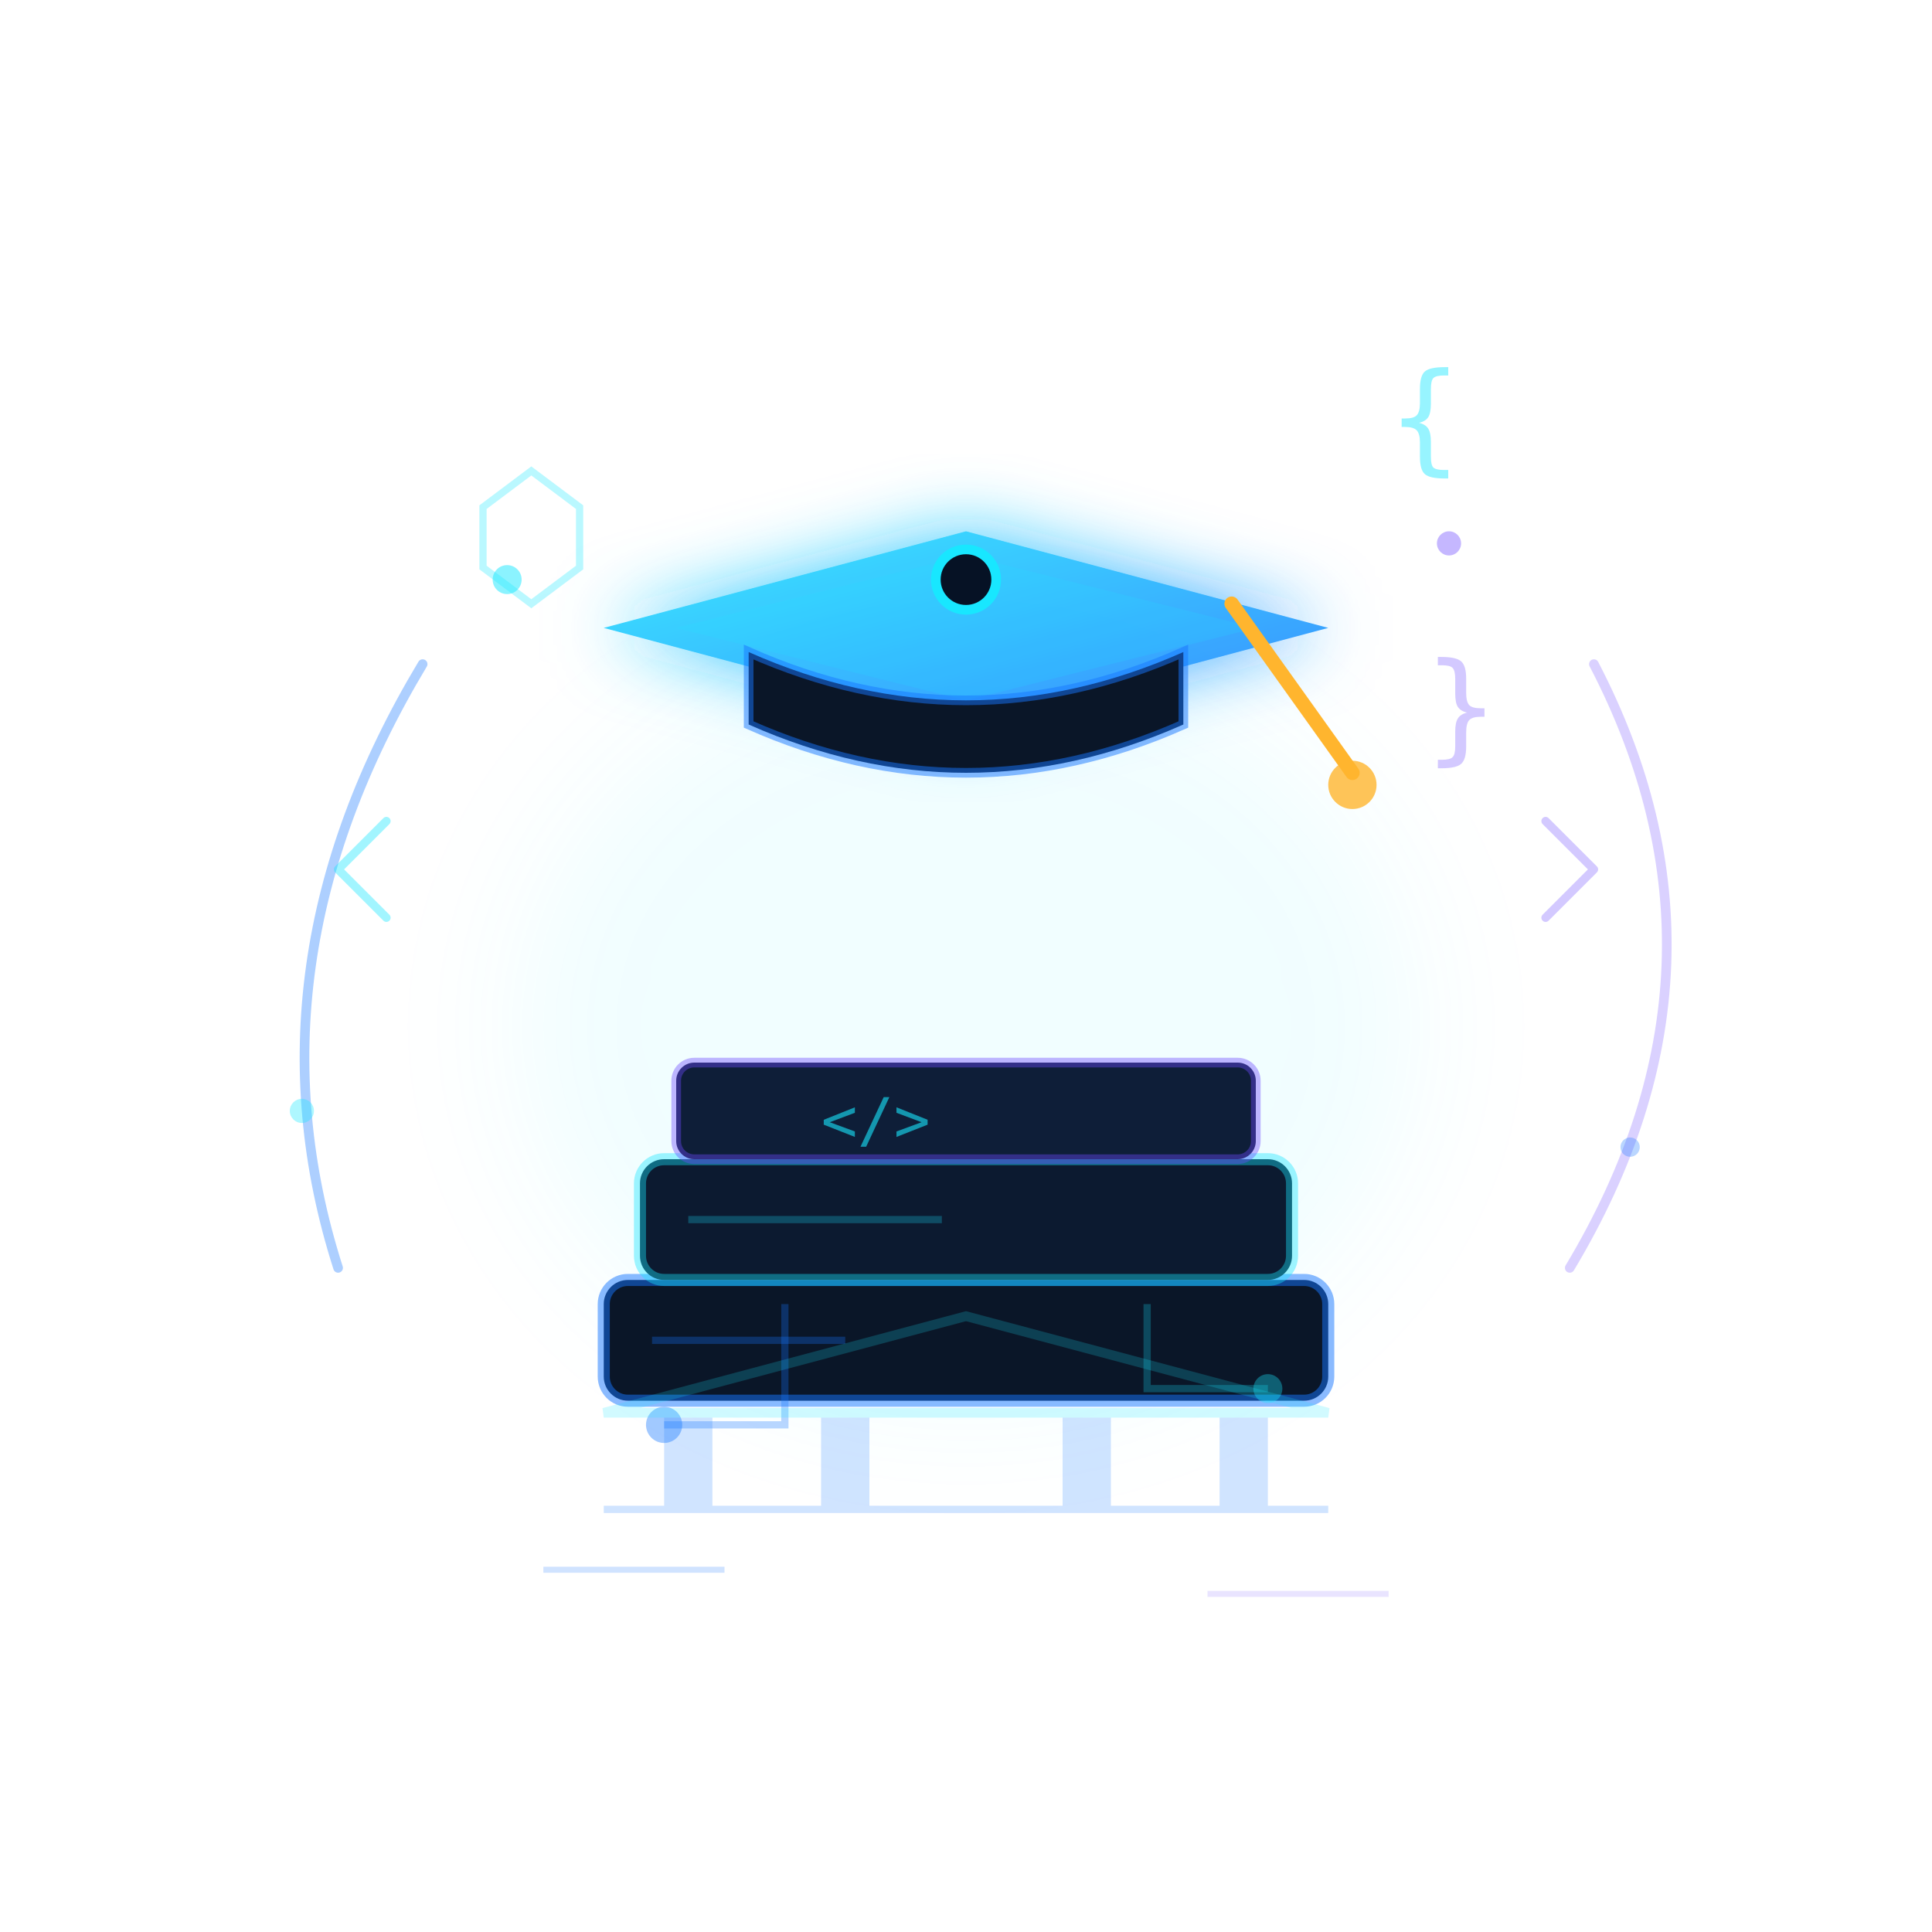
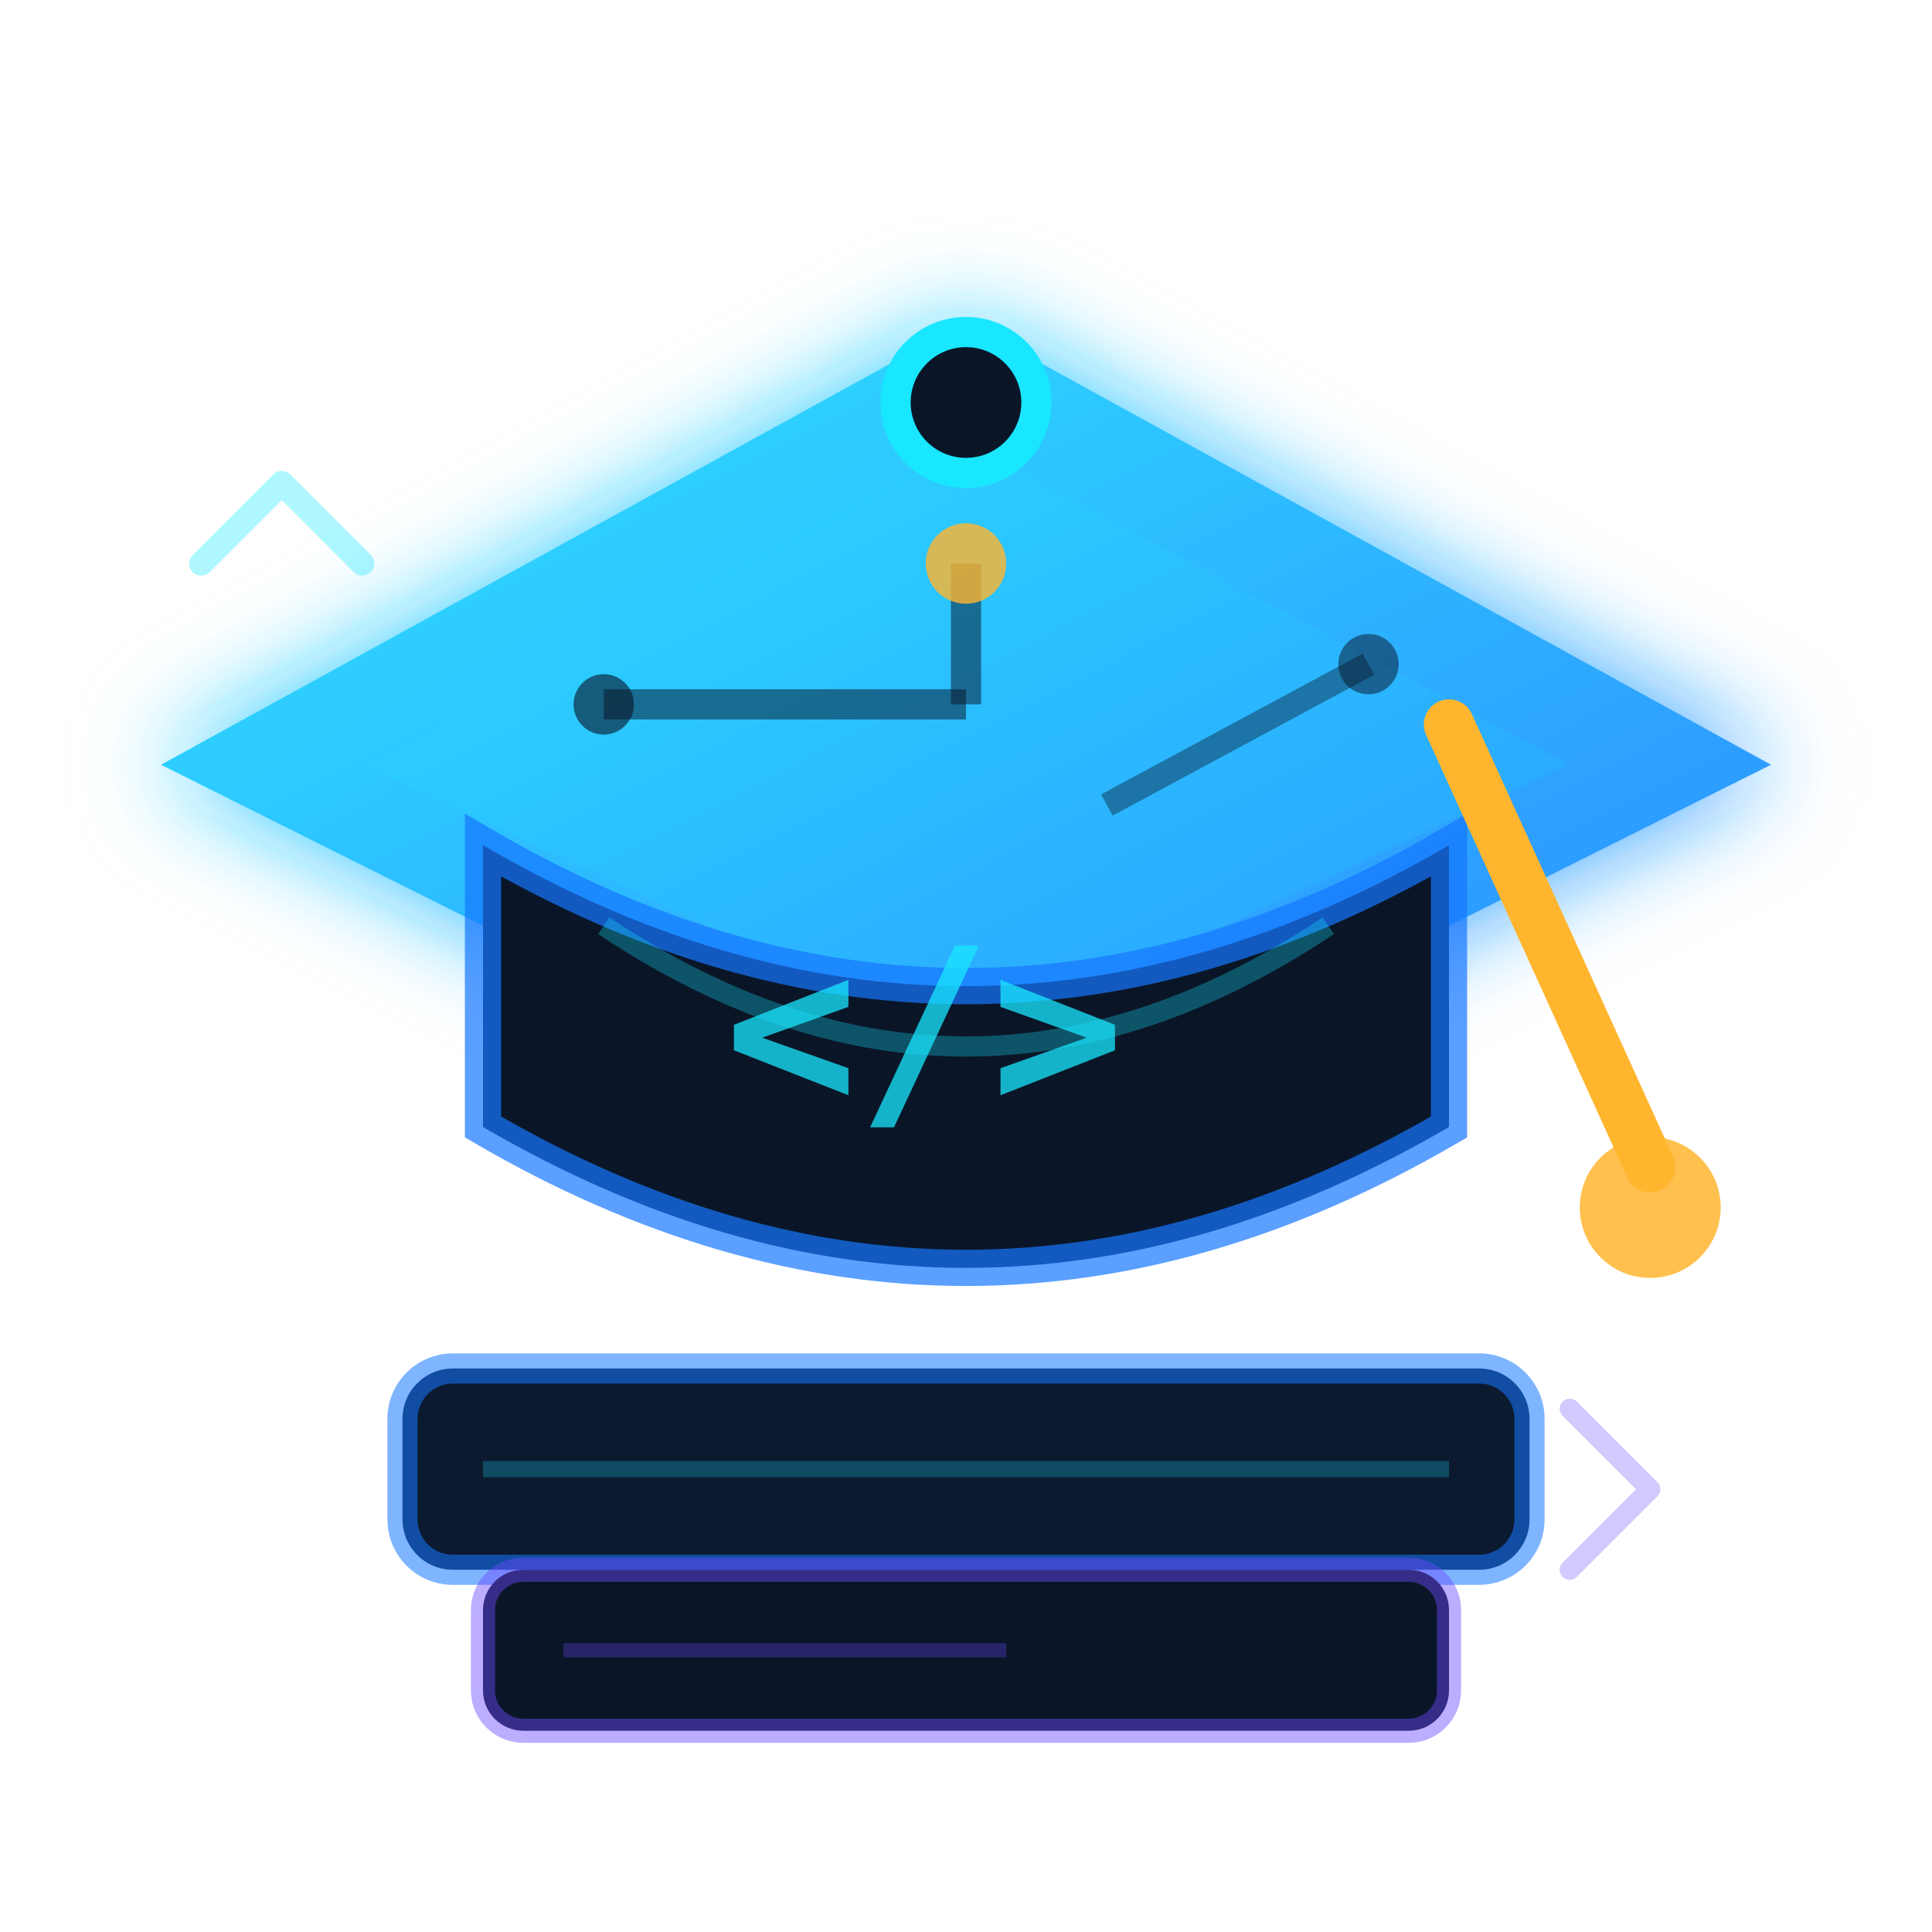
- <svg xmlns="http://www.w3.org/2000/svg" viewBox="0 0 160 160" fill="none">
+ <svg xmlns="http://www.w3.org/2000/svg" viewBox="0 0 96 96" fill="none">
  <defs>
-     <filter id="edu-glow" x="-40%" y="-40%" width="180%" height="180%">
-       <feGaussianBlur in="SourceGraphic" stdDeviation="3" result="blur" />
-       <feComposite in="SourceGraphic" in2="blur" operator="over" />
-     </filter>
-     <filter id="edu-soft-glow" x="-50%" y="-50%" width="200%" height="200%">
-       <feGaussianBlur in="SourceGraphic" stdDeviation="5" />
-     </filter>
-     <linearGradient id="edu-cyan-grad" x1="0" y1="0" x2="1" y2="1">
+     <linearGradient id="eg1" x1="0" y1="0" x2="1" y2="1">
      <stop offset="0%" stop-color="#18E7FF" />
      <stop offset="100%" stop-color="#1677FF" />
    </linearGradient>
-     <linearGradient id="edu-violet-grad" x1="0" y1="0" x2="0" y2="1">
-       <stop offset="0%" stop-color="#6D4AFF" />
-       <stop offset="100%" stop-color="#7A4DFF" stop-opacity="0.6" />
+     <linearGradient id="eg2" x1="0" y1="1" x2="0" y2="0">
+       <stop offset="0%" stop-color="#6D4AFF" stop-opacity="0.6" />
+       <stop offset="100%" stop-color="#1677FF" />
    </linearGradient>
+     <filter id="eg" x="-20%" y="-20%" width="140%" height="140%">
+       <feGaussianBlur in="SourceGraphic" stdDeviation="2.5" result="b" />
+       <feComposite in="SourceGraphic" in2="b" operator="over" />
+     </filter>
  </defs>
-   <ellipse class="icon-glow" cx="80" cy="85" rx="38" ry="32" fill="#18E7FF" opacity="0.06" filter="url(#edu-soft-glow)" />
-   <path class="icon-orbit" d="M28 105 Q20 80 35 55" stroke="#1677FF" stroke-width="0.8" stroke-opacity="0.35" fill="none" stroke-linecap="round" />
-   <path class="icon-orbit" d="M132 55 Q145 80 130 105" stroke="#6D4AFF" stroke-width="0.8" stroke-opacity="0.25" fill="none" stroke-linecap="round" />
-   <path d="M32 68 L28 72 L32 76" stroke="#18E7FF" stroke-width="0.7" stroke-opacity="0.4" fill="none" stroke-linecap="round" stroke-linejoin="round" />
-   <path d="M128 68 L132 72 L128 76" stroke="#6D4AFF" stroke-width="0.7" stroke-opacity="0.3" fill="none" stroke-linecap="round" stroke-linejoin="round" />
-   <circle class="icon-particle" cx="42" cy="48" r="1.2" fill="#18E7FF" opacity="0.5" />
-   <circle class="icon-particle" cx="120" cy="45" r="1" fill="#6D4AFF" opacity="0.4" />
-   <circle class="icon-particle" cx="135" cy="95" r="0.8" fill="#1677FF" opacity="0.3" />
-   <circle class="icon-particle" cx="25" cy="92" r="1" fill="#18E7FF" opacity="0.35" />
-   <g class="icon-core" transform="translate(50, 88)">
-     <rect x="0" y="18" width="60" height="10" rx="2" fill="#0A1628" stroke="#1677FF" stroke-width="1" stroke-opacity="0.5" />
-     <line x1="4" y1="23" x2="20" y2="23" stroke="#1677FF" stroke-width="0.6" stroke-opacity="0.3" />
-     <rect x="3" y="8" width="54" height="10" rx="2" fill="#0C1A30" stroke="#18E7FF" stroke-width="1" stroke-opacity="0.4" />
-     <line x1="7" y1="13" x2="28" y2="13" stroke="#18E7FF" stroke-width="0.6" stroke-opacity="0.25" />
-     <rect x="6" y="0" width="48" height="8" rx="1.5" fill="#0E1E38" stroke="#6D4AFF" stroke-width="0.8" stroke-opacity="0.4" />
-     <text x="18" y="6.5" font-family="monospace" font-size="5" fill="#18E7FF" opacity="0.6">&lt;/&gt;</text>
-   </g>
-   <path d="M65 108 L65 118 L55 118" stroke="#1677FF" stroke-width="0.6" stroke-opacity="0.3" fill="none" />
-   <circle cx="55" cy="118" r="1.5" fill="#1677FF" opacity="0.4" />
-   <path d="M95 108 L95 115 L105 115" stroke="#18E7FF" stroke-width="0.6" stroke-opacity="0.25" fill="none" />
-   <circle cx="105" cy="115" r="1.2" fill="#18E7FF" opacity="0.35" />
-   <g class="icon-core" transform="translate(80, 52)">
-     <polygon points="0,-8 -30,0 0,8 30,0" fill="url(#edu-cyan-grad)" opacity="0.85" filter="url(#edu-glow)" />
-     <polygon points="0,-6 -24,0 0,6 24,0" fill="#18E7FF" opacity="0.15" />
-     <path d="M-18,2 L-18,8 Q0,16 18,8 L18,2 Q0,10 -18,2Z" fill="#0A1628" stroke="#1677FF" stroke-width="0.8" stroke-opacity="0.5" />
-     <line x1="22" y1="-2" x2="32" y2="12" stroke="#FFB52E" stroke-width="1.2" stroke-linecap="round" />
-     <circle cx="32" cy="13" r="2" fill="#FFB52E" opacity="0.8" />
-     <circle cx="0" cy="-4" r="2.5" fill="#061225" stroke="#18E7FF" stroke-width="0.8" />
-   </g>
-   <g opacity="0.2" transform="translate(80, 125)">
-     <rect x="-25" y="-8" width="4" height="8" fill="#1677FF" />
-     <rect x="-12" y="-8" width="4" height="8" fill="#1677FF" />
-     <rect x="8" y="-8" width="4" height="8" fill="#1677FF" />
-     <rect x="21" y="-8" width="4" height="8" fill="#1677FF" />
-     <polygon points="-30,-8 0,-16 30,-8" fill="none" stroke="#18E7FF" stroke-width="0.8" />
-     <line x1="-30" y1="0" x2="30" y2="0" stroke="#1677FF" stroke-width="0.6" />
-   </g>
-   <g transform="translate(115, 38)" opacity="0.45">
-     <text font-family="monospace" font-size="10" fill="#18E7FF">{</text>
-   </g>
-   <g transform="translate(118, 62)" opacity="0.3">
-     <text font-family="monospace" font-size="10" fill="#6D4AFF">}</text>
-   </g>
-   <polygon points="40,42 44,39 48,42 48,47 44,50 40,47" fill="none" stroke="#18E7FF" stroke-width="0.6" stroke-opacity="0.3" />
-   <line x1="45" y1="130" x2="60" y2="130" stroke="#1677FF" stroke-width="0.5" stroke-opacity="0.2" />
-   <line x1="100" y1="132" x2="115" y2="132" stroke="#6D4AFF" stroke-width="0.5" stroke-opacity="0.15" />
+   <polygon points="48,16 8,38 48,58 88,38" fill="url(#eg1)" opacity="0.9" filter="url(#eg)" />
+   <polygon points="48,22 18,38 48,52 78,38" fill="#18E7FF" opacity="0.12" />
+   <line x1="30" y1="35" x2="48" y2="35" stroke="#061225" stroke-width="1.5" stroke-opacity="0.5" />
+   <line x1="48" y1="35" x2="48" y2="28" stroke="#061225" stroke-width="1.5" stroke-opacity="0.5" />
+   <circle cx="48" cy="28" r="2" fill="#FFB52E" opacity="0.8" />
+   <line x1="55" y1="40" x2="68" y2="33" stroke="#061225" stroke-width="1.2" stroke-opacity="0.4" />
+   <circle cx="30" cy="35" r="1.5" fill="#061225" opacity="0.6" />
+   <circle cx="68" cy="33" r="1.5" fill="#061225" opacity="0.5" />
+   <path d="M24,42 L24,56 Q48,70 72,56 L72,42 Q48,56 24,42Z" fill="#0A1628" stroke="#1677FF" stroke-width="1.8" stroke-opacity="0.7" />
+   <path d="M30,46 Q48,58 66,46" fill="none" stroke="#18E7FF" stroke-width="1" stroke-opacity="0.3" />
+   <text x="36" y="55" font-family="monospace" font-size="11" font-weight="bold" fill="#18E7FF" opacity="0.75">&lt;/&gt;</text>
+   <line x1="72" y1="36" x2="82" y2="58" stroke="#FFB52E" stroke-width="2.5" stroke-linecap="round" />
+   <circle cx="82" cy="60" r="3.5" fill="#FFB52E" opacity="0.85" />
+   <circle cx="48" cy="20" r="3.5" fill="#0A1628" stroke="#18E7FF" stroke-width="1.5" />
+   <rect x="20" y="68" width="56" height="10" rx="2.5" fill="#0C1A30" stroke="#1677FF" stroke-width="1.5" stroke-opacity="0.55" />
+   <line x1="24" y1="73" x2="72" y2="73" stroke="#18E7FF" stroke-width="0.8" stroke-opacity="0.25" />
+   <rect x="24" y="78" width="48" height="8" rx="2" fill="#0A1628" stroke="#6D4AFF" stroke-width="1.2" stroke-opacity="0.45" />
+   <line x1="28" y1="82" x2="50" y2="82" stroke="#6D4AFF" stroke-width="0.7" stroke-opacity="0.3" />
+   <path d="M10,28 L14,24 L18,28" stroke="#18E7FF" stroke-width="1.2" stroke-opacity="0.35" fill="none" stroke-linecap="round" stroke-linejoin="round" />
+   <path d="M78,70 L82,74 L78,78" stroke="#6D4AFF" stroke-width="1" stroke-opacity="0.3" fill="none" stroke-linecap="round" stroke-linejoin="round" />
</svg>
